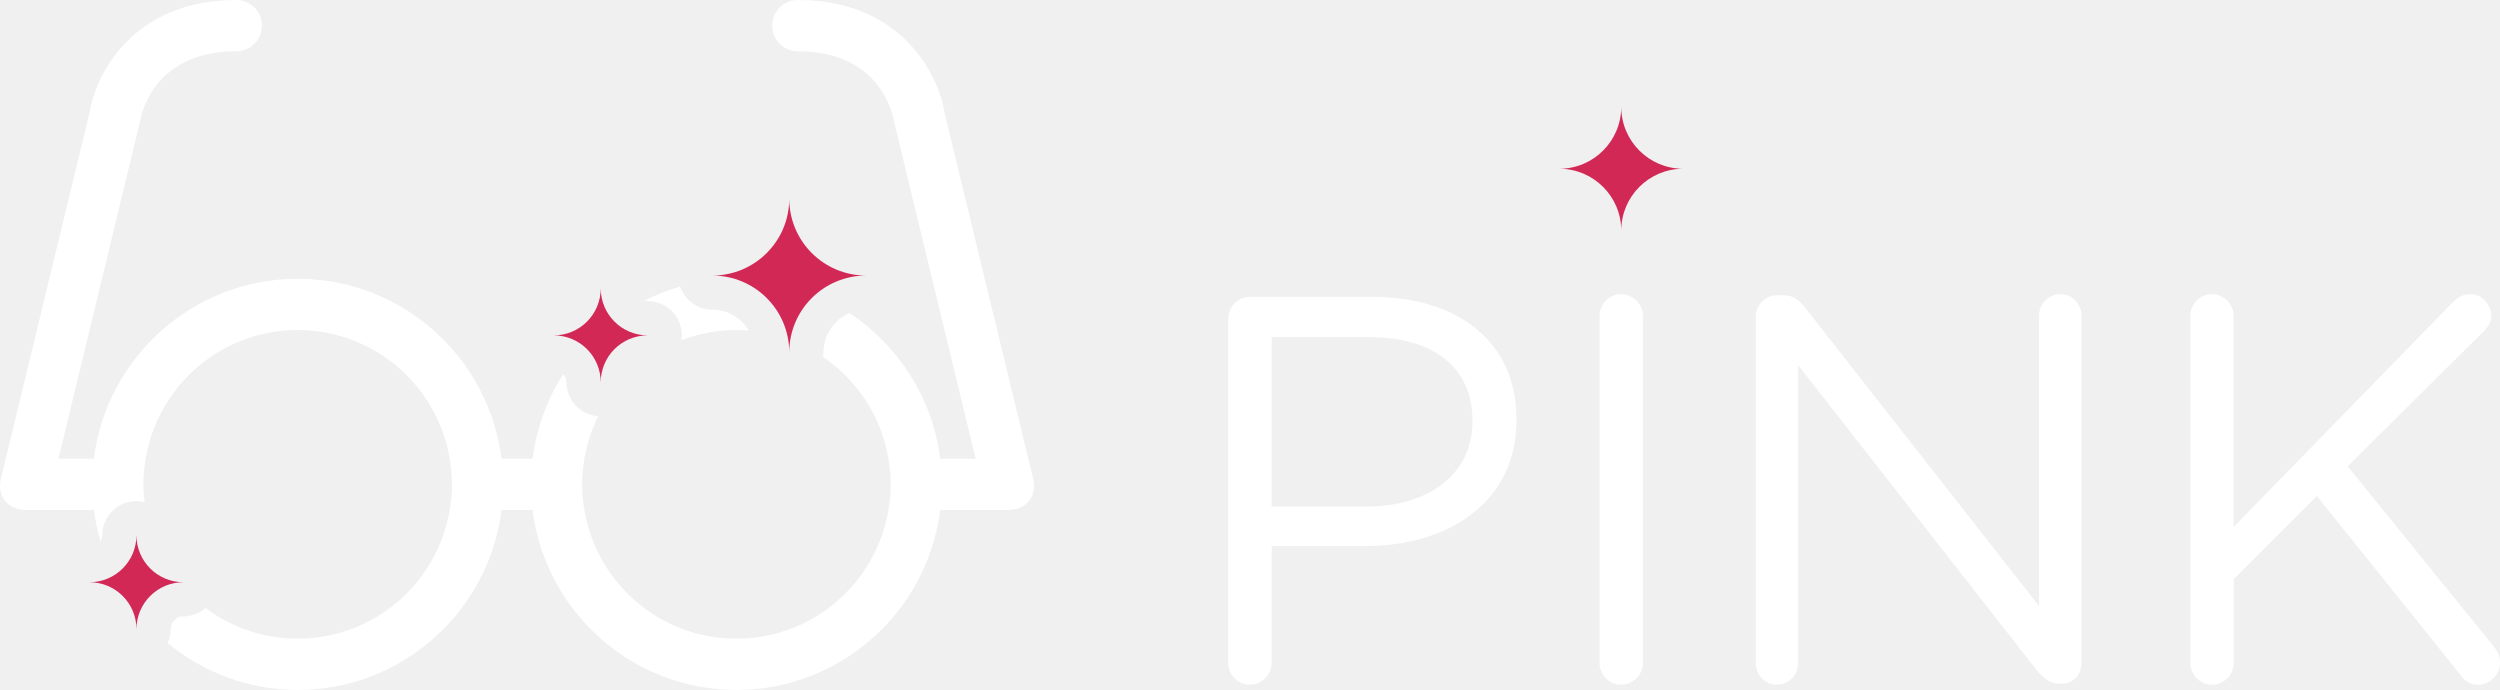
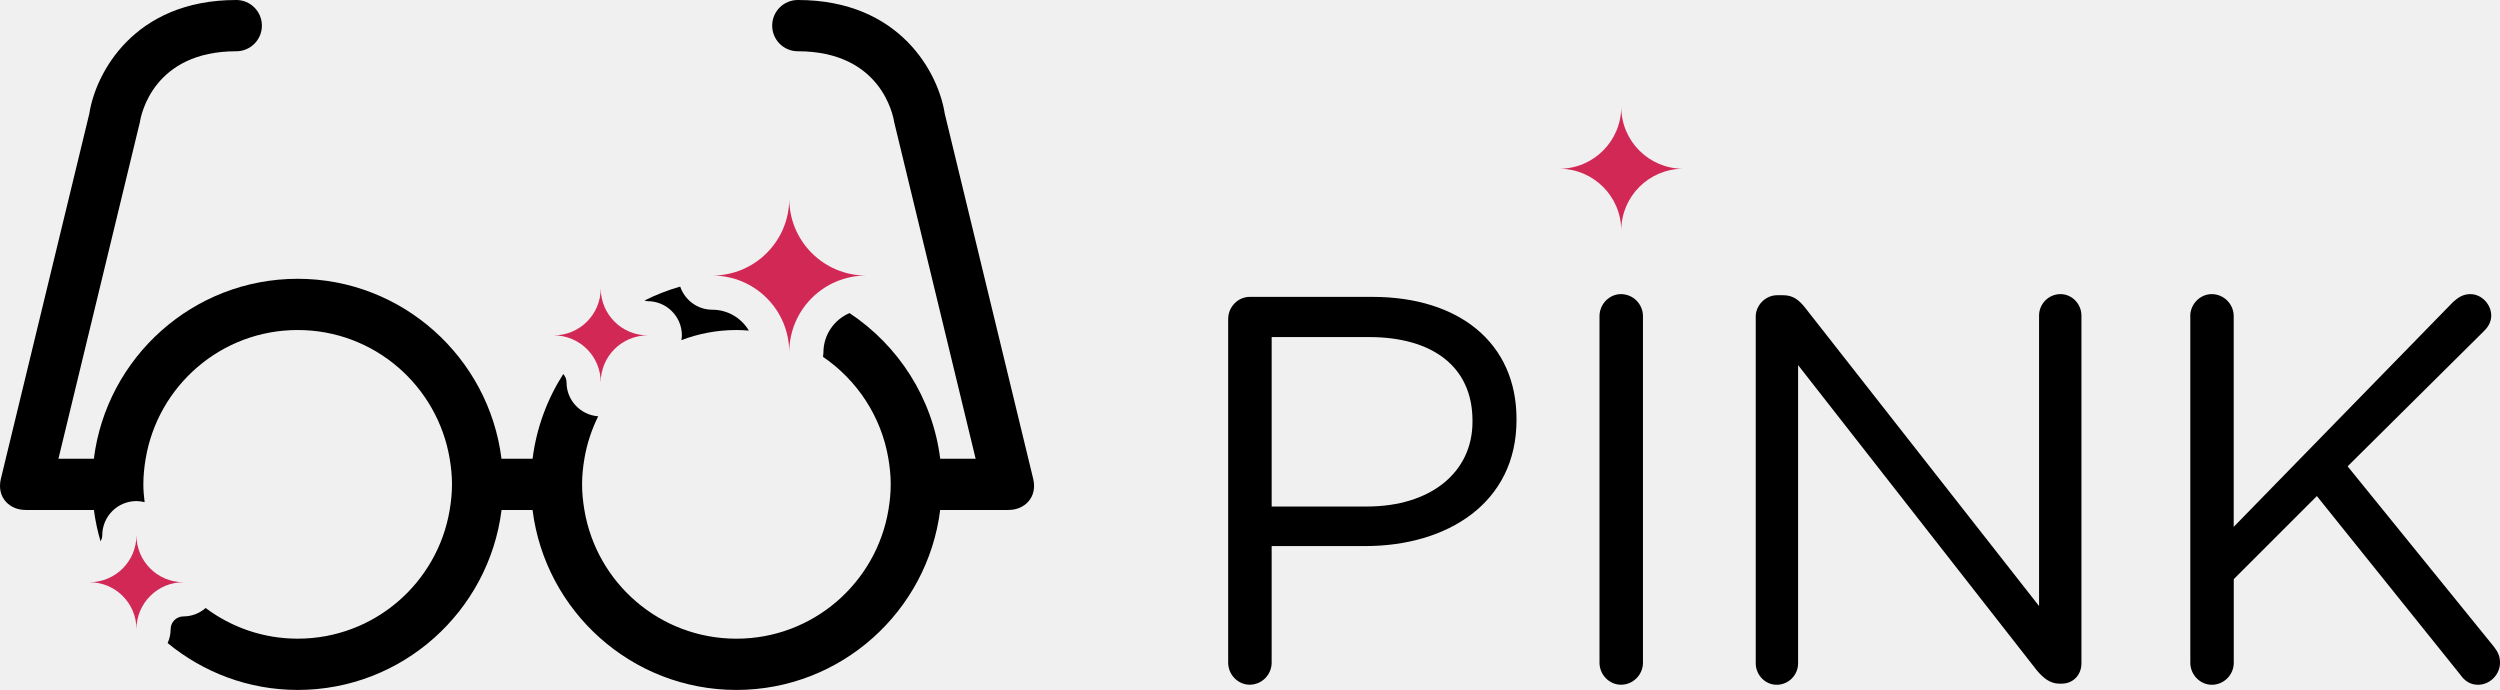
<svg xmlns="http://www.w3.org/2000/svg" version="1.1" id="Layer_2" x="0px" y="0px" width="146.3px" height="40.375px" viewBox="0 0 146.3 40.375" enable-background="new 0 0 146.3 40.375" xml:space="preserve">
  <g>
-     <path fill="#FFFFFF" d="M71.874,18.661c0-0.708,0.58-1.288,1.256-1.288h7.18c5.087,0,8.436,2.704,8.436,7.146v0.064 c0,4.861-4.057,7.373-8.854,7.373h-5.475v6.825c0,0.708-0.58,1.288-1.288,1.288c-0.676,0-1.256-0.58-1.256-1.288V18.661z M79.988,29.641c3.734,0,6.182-1.996,6.182-4.959v-0.063c0-3.22-2.414-4.894-6.053-4.894h-5.699v9.917H79.988L79.988,29.641z" />
-     <path fill="#FFFFFF" d="M93.603,18.5c0-0.708,0.579-1.288,1.255-1.288c0.709,0,1.288,0.58,1.288,1.288v20.283 c0,0.708-0.579,1.287-1.288,1.287c-0.676,0-1.255-0.579-1.255-1.287V18.5z" />
-     <path fill="#FFFFFF" d="M102.744,18.532c0-0.676,0.58-1.256,1.256-1.256h0.354c0.58,0,0.935,0.29,1.288,0.74l13.684,17.45V18.468 c0-0.676,0.547-1.256,1.256-1.256c0.676,0,1.224,0.58,1.224,1.256v20.349c0,0.676-0.481,1.19-1.158,1.19h-0.129c-0.548,0-0.935-0.321-1.319-0.772l-13.975-17.868v17.45c0,0.676-0.547,1.256-1.256,1.256c-0.676,0-1.223-0.58-1.223-1.256V18.532 H102.744z" />
-     <path fill="#FFFFFF" d="M128.173,18.5c0-0.708,0.58-1.288,1.257-1.288c0.708,0,1.286,0.58,1.286,1.288v12.331l12.848-13.168 c0.29-0.257,0.579-0.451,0.998-0.451c0.676,0,1.225,0.612,1.225,1.256c0,0.354-0.162,0.644-0.42,0.901l-7.984,7.92l8.564,10.561 c0.225,0.291,0.354,0.547,0.354,0.935c0,0.676-0.578,1.288-1.286,1.288c-0.483,0-0.806-0.258-1.03-0.58l-8.402-10.463l-4.863,4.861 v4.894c0,0.708-0.578,1.288-1.286,1.288c-0.677,0-1.257-0.58-1.257-1.288V18.5H128.173z" />
+     <path d="M71.874,18.661c0-0.708,0.58-1.288,1.256-1.288h7.18c5.087,0,8.436,2.704,8.436,7.146v0.064 c0,4.861-4.057,7.373-8.854,7.373h-5.475v6.825c0,0.708-0.58,1.288-1.288,1.288c-0.676,0-1.256-0.58-1.256-1.288V18.661z M79.988,29.641c3.734,0,6.182-1.996,6.182-4.959v-0.063c0-3.22-2.414-4.894-6.053-4.894h-5.699v9.917H79.988L79.988,29.641z" />
+     <path d="M93.603,18.5c0-0.708,0.579-1.288,1.255-1.288c0.709,0,1.288,0.58,1.288,1.288v20.283 c0,0.708-0.579,1.287-1.288,1.287c-0.676,0-1.255-0.579-1.255-1.287V18.5z" />
+     <path d="M102.744,18.532c0-0.676,0.58-1.256,1.256-1.256h0.354c0.58,0,0.935,0.29,1.288,0.74l13.684,17.45V18.468 c0-0.676,0.547-1.256,1.256-1.256c0.676,0,1.224,0.58,1.224,1.256v20.349c0,0.676-0.481,1.19-1.158,1.19h-0.129c-0.548,0-0.935-0.321-1.319-0.772l-13.975-17.868v17.45c0,0.676-0.547,1.256-1.256,1.256c-0.676,0-1.223-0.58-1.223-1.256V18.532 H102.744z" />
+     <path d="M128.173,18.5c0-0.708,0.58-1.288,1.257-1.288c0.708,0,1.286,0.58,1.286,1.288v12.331l12.848-13.168 c0.29-0.257,0.579-0.451,0.998-0.451c0.676,0,1.225,0.612,1.225,1.256c0,0.354-0.162,0.644-0.42,0.901l-7.984,7.92l8.564,10.561 c0.225,0.291,0.354,0.547,0.354,0.935c0,0.676-0.578,1.288-1.286,1.288c-0.483,0-0.806-0.258-1.03-0.58l-8.402-10.463l-4.863,4.861 v4.894c0,0.708-0.578,1.288-1.286,1.288c-0.677,0-1.257-0.58-1.257-1.288V18.5H128.173z" />
  </g>
  <path fill="#D22856" d="M98.498,9.875c-2.002,0-3.623-1.623-3.623-3.624c0,2.001-1.623,3.624-3.625,3.624 c2.002,0,3.625,1.623,3.625,3.624C94.875,11.498,96.496,9.875,98.498,9.875z" />
  <g>
-     <path fill="#FFFFFF" d="M43.094,19.313c0.246,0,0.489,0.014,0.73,0.033c-0.437-0.728-1.227-1.221-2.136-1.221 c-0.877,0-1.614-0.568-1.884-1.354c-0.727,0.208-1.425,0.482-2.089,0.816c0.062,0.017,0.122,0.038,0.188,0.038c1.104,0,2,0.896,2,2 c0,0.096-0.015,0.188-0.028,0.281C40.875,19.524,41.959,19.313,43.094,19.313z" />
-     <path fill="#FFFFFF" d="M60.462,28.016c-0.002-0.009-5.175-21.365-5.175-21.365C54.926,4.303,52.694,0,46.688,0 c-0.829,0-1.5,0.671-1.5,1.5s0.671,1.5,1.5,1.5c4.856,0,5.575,3.729,5.639,4.143l4.767,19.701h-2.073 c-0.445-3.557-2.453-6.628-5.305-8.522c-0.897,0.379-1.529,1.269-1.529,2.303c0,0.088-0.015,0.171-0.026,0.256 c1.991,1.358,3.415,3.489,3.829,5.964c0.082,0.489,0.135,0.988,0.135,1.5s-0.053,1.012-0.135,1.5 c-0.716,4.272-4.421,7.531-8.896,7.531c-4.475,0-8.181-3.259-8.896-7.531c-0.082-0.488-0.135-0.988-0.135-1.5 s0.053-1.011,0.135-1.5c0.147-0.878,0.427-1.711,0.808-2.483c-1.034-0.078-1.852-0.932-1.852-1.985 c0-0.189-0.077-0.357-0.192-0.489c-0.938,1.469-1.569,3.15-1.795,4.958h-1.82c-0.741-5.927-5.802-10.531-11.927-10.531 S6.235,20.917,5.493,26.844H3.42L8.187,7.143C8.25,6.729,8.97,3,13.826,3c0.829,0,1.5-0.671,1.5-1.5S14.655,0,13.826,0 C7.82,0,5.588,4.303,5.227,6.651c0,0-5.173,21.356-5.175,21.365c-0.266,1.109,0.531,1.826,1.426,1.826 c0.012,0,0.023,0.004,0.036,0.004h3.982c0.079,0.628,0.215,1.237,0.387,1.831c0.059-0.106,0.102-0.224,0.102-0.354 c0-1.104,0.896-2,2-2c0.166,0,0.324,0.025,0.478,0.063c-0.043-0.343-0.074-0.688-0.074-1.042c0-0.512,0.053-1.011,0.135-1.5 c0.715-4.271,4.421-7.531,8.896-7.531s8.18,3.26,8.896,7.531c0.082,0.489,0.135,0.988,0.135,1.5s-0.053,1.012-0.135,1.5 c-0.715,4.272-4.421,7.531-8.896,7.531c-2.022,0-3.883-0.67-5.386-1.794c-0.35,0.302-0.8,0.491-1.299,0.491 c-0.413,0-0.749,0.336-0.749,0.748c0,0.29-0.065,0.564-0.176,0.812c2.075,1.708,4.722,2.743,7.614,2.743 c6.125,0,11.185-4.604,11.927-10.53h1.814c0.742,5.926,5.802,10.53,11.927,10.53s11.186-4.604,11.927-10.53H59 c0.012,0,0.023-0.004,0.036-0.004C59.931,29.842,60.728,29.125,60.462,28.016z" />
+     <path d="M43.094,19.313c0.246,0,0.489,0.014,0.73,0.033c-0.437-0.728-1.227-1.221-2.136-1.221 c-0.877,0-1.614-0.568-1.884-1.354c-0.727,0.208-1.425,0.482-2.089,0.816c0.062,0.017,0.122,0.038,0.188,0.038c1.104,0,2,0.896,2,2 c0,0.096-0.015,0.188-0.028,0.281C40.875,19.524,41.959,19.313,43.094,19.313z" />
+     <path d="M60.462,28.016c-0.002-0.009-5.175-21.365-5.175-21.365C54.926,4.303,52.694,0,46.688,0 c-0.829,0-1.5,0.671-1.5,1.5s0.671,1.5,1.5,1.5c4.856,0,5.575,3.729,5.639,4.143l4.767,19.701h-2.073 c-0.445-3.557-2.453-6.628-5.305-8.522c-0.897,0.379-1.529,1.269-1.529,2.303c0,0.088-0.015,0.171-0.026,0.256 c1.991,1.358,3.415,3.489,3.829,5.964c0.082,0.489,0.135,0.988,0.135,1.5s-0.053,1.012-0.135,1.5 c-0.716,4.272-4.421,7.531-8.896,7.531c-4.475,0-8.181-3.259-8.896-7.531c-0.082-0.488-0.135-0.988-0.135-1.5 s0.053-1.011,0.135-1.5c0.147-0.878,0.427-1.711,0.808-2.483c-1.034-0.078-1.852-0.932-1.852-1.985 c0-0.189-0.077-0.357-0.192-0.489c-0.938,1.469-1.569,3.15-1.795,4.958h-1.82c-0.741-5.927-5.802-10.531-11.927-10.531 S6.235,20.917,5.493,26.844H3.42L8.187,7.143C8.25,6.729,8.97,3,13.826,3c0.829,0,1.5-0.671,1.5-1.5S14.655,0,13.826,0 C7.82,0,5.588,4.303,5.227,6.651c0,0-5.173,21.356-5.175,21.365c-0.266,1.109,0.531,1.826,1.426,1.826 c0.012,0,0.023,0.004,0.036,0.004h3.982c0.079,0.628,0.215,1.237,0.387,1.831c0.059-0.106,0.102-0.224,0.102-0.354 c0-1.104,0.896-2,2-2c0.166,0,0.324,0.025,0.478,0.063c-0.043-0.343-0.074-0.688-0.074-1.042c0-0.512,0.053-1.011,0.135-1.5 c0.715-4.271,4.421-7.531,8.896-7.531s8.18,3.26,8.896,7.531c0.082,0.489,0.135,0.988,0.135,1.5s-0.053,1.012-0.135,1.5 c-0.715,4.272-4.421,7.531-8.896,7.531c-2.022,0-3.883-0.67-5.386-1.794c-0.35,0.302-0.8,0.491-1.299,0.491 c-0.413,0-0.749,0.336-0.749,0.748c0,0.29-0.065,0.564-0.176,0.812c2.075,1.708,4.722,2.743,7.614,2.743 c6.125,0,11.185-4.604,11.927-10.53h1.814c0.742,5.926,5.802,10.53,11.927,10.53s11.186-4.604,11.927-10.53H59 c0.012,0,0.023-0.004,0.036-0.004C59.931,29.842,60.728,29.125,60.462,28.016z" />
  </g>
  <g>
    <g>
      <path fill="#D22856" d="M50.686,16.125c-2.485,0-4.499-2.014-4.499-4.499c0,2.485-2.014,4.499-4.499,4.499 c2.485,0,4.499,2.014,4.499,4.499C46.187,18.139,48.2,16.125,50.686,16.125z" />
    </g>
  </g>
  <g>
    <g>
      <path fill="#D22856" d="M37.904,19.626c-1.519,0-2.749-1.23-2.749-2.749c0,1.519-1.23,2.749-2.749,2.749 c1.519,0,2.749,1.229,2.749,2.749C35.155,20.855,36.386,19.626,37.904,19.626z" />
    </g>
  </g>
  <g>
    <g>
      <path fill="#D22856" d="M10.734,34.072c-1.519,0-2.749-1.23-2.749-2.75c0,1.52-1.23,2.75-2.749,2.75 c1.519,0,2.749,1.229,2.749,2.748C7.985,35.303,9.215,34.072,10.734,34.072z" />
    </g>
  </g>
</svg>
